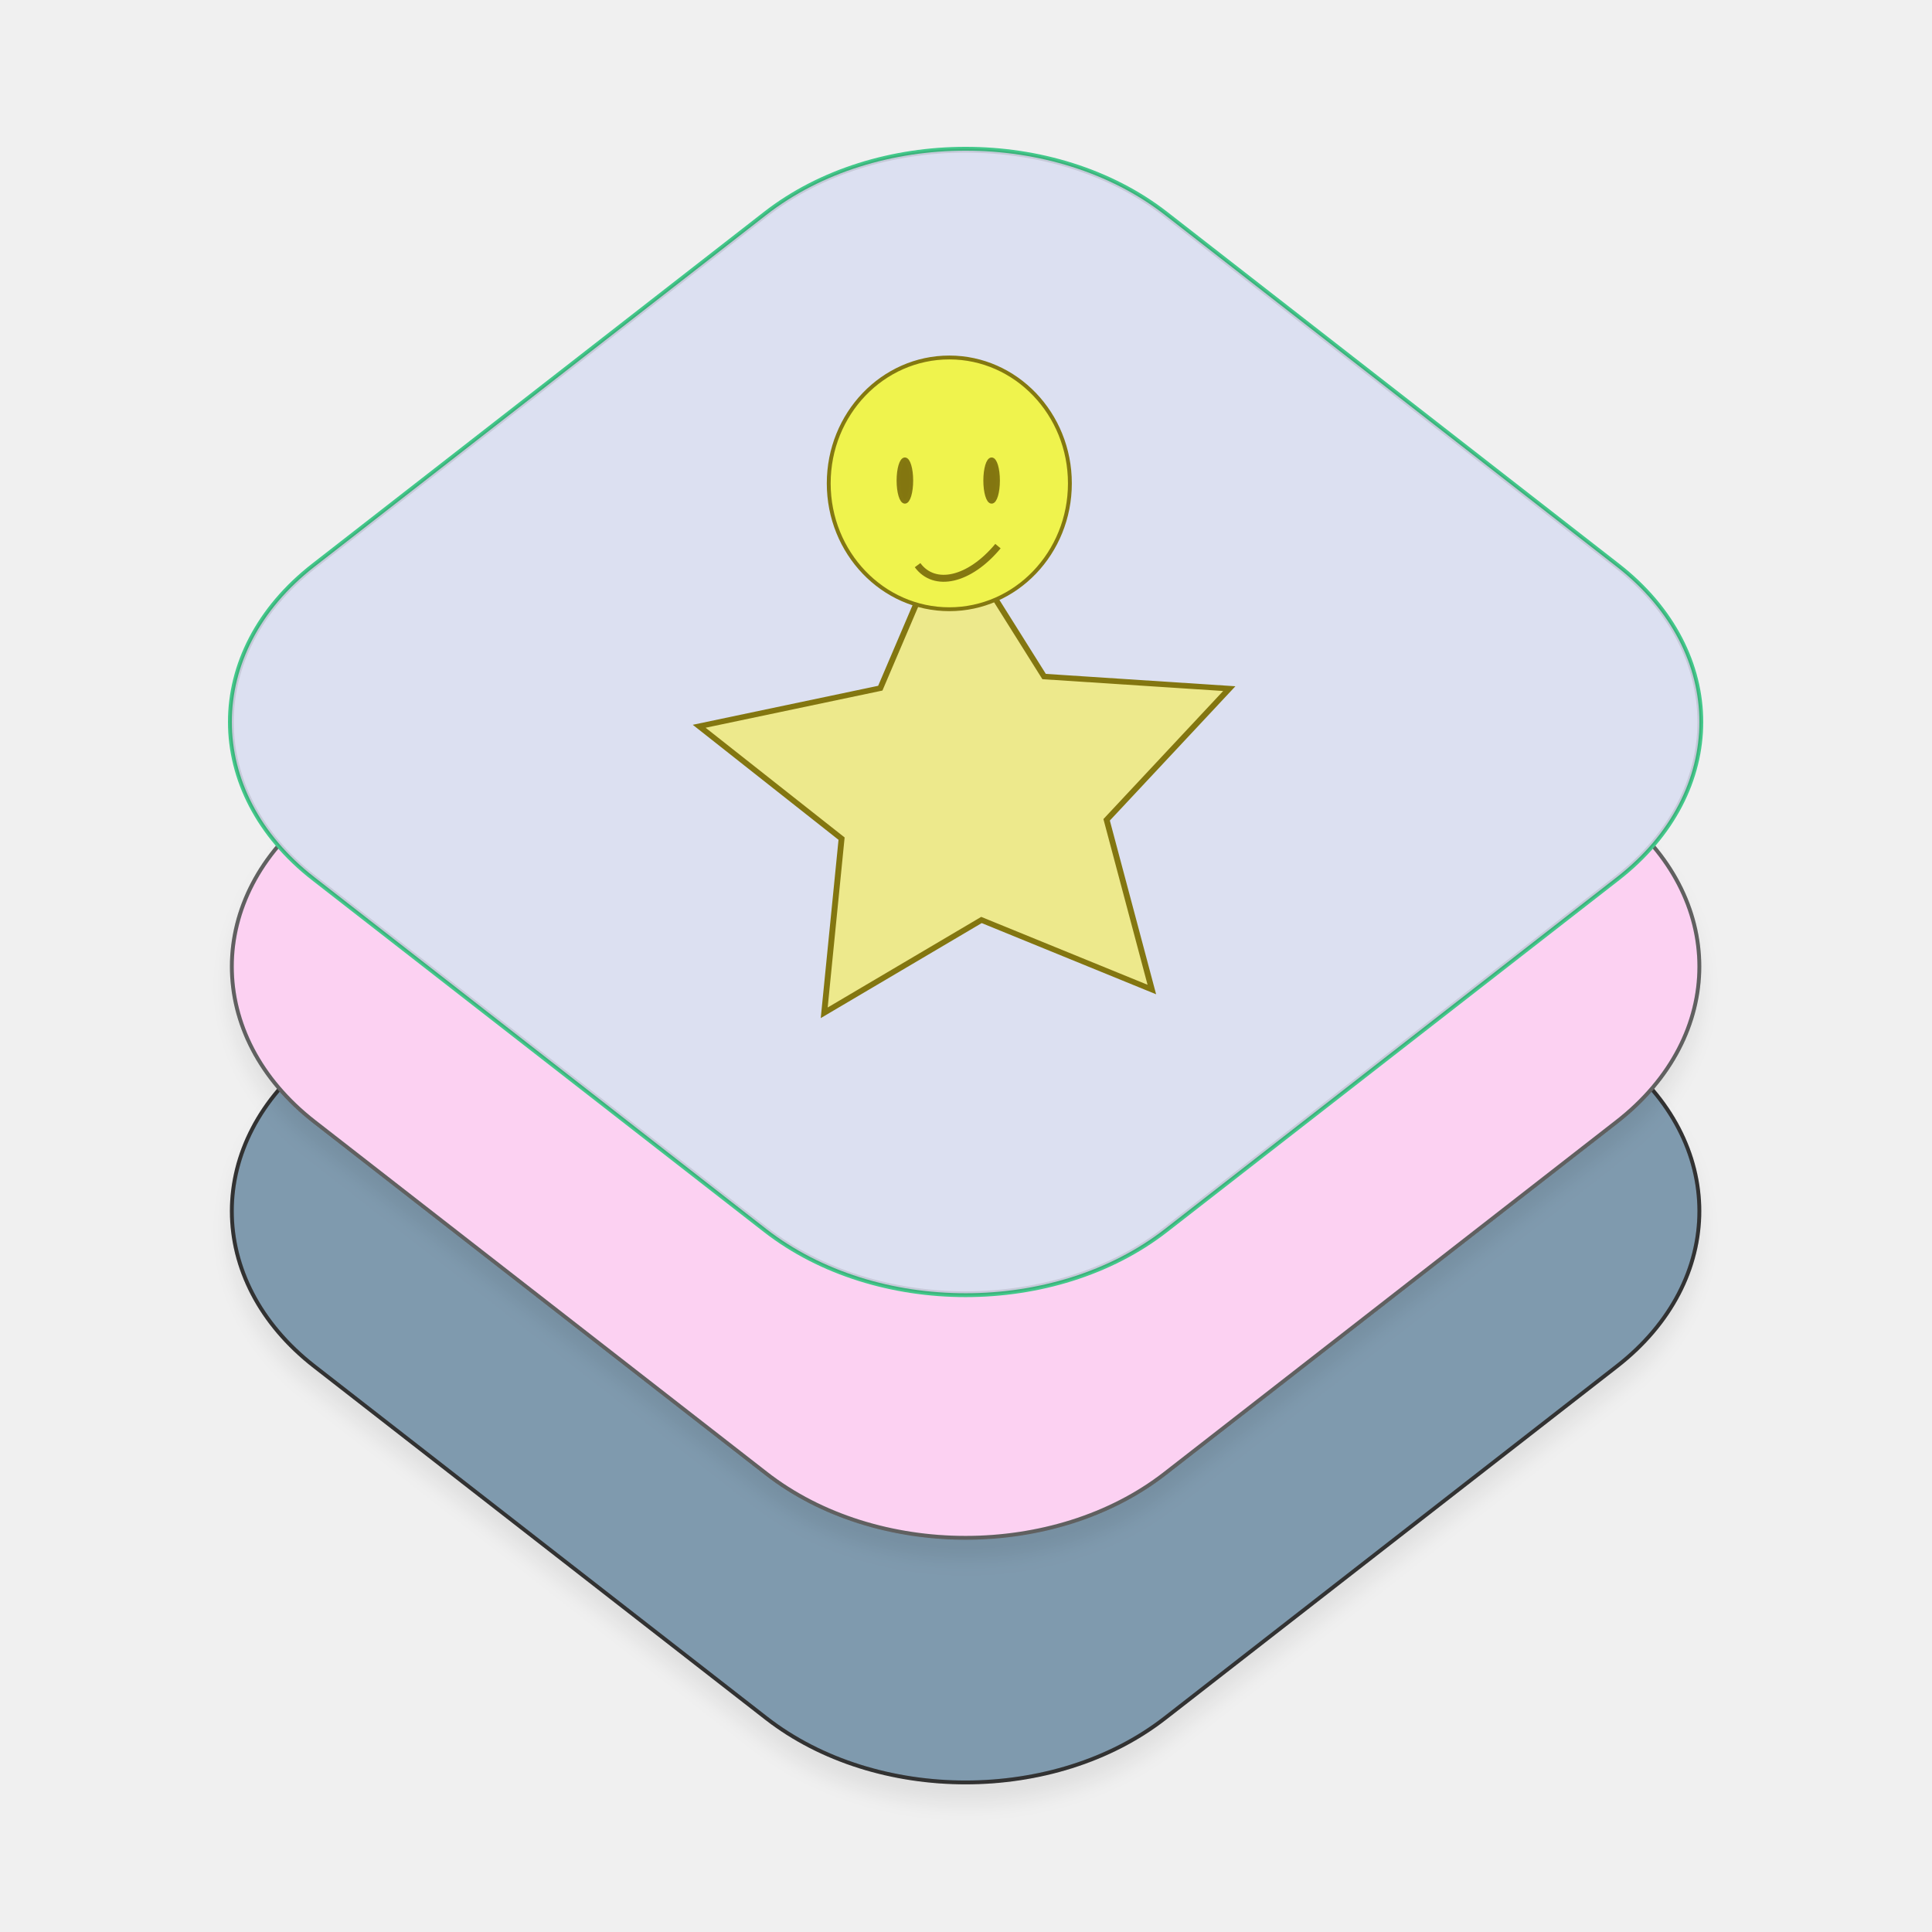
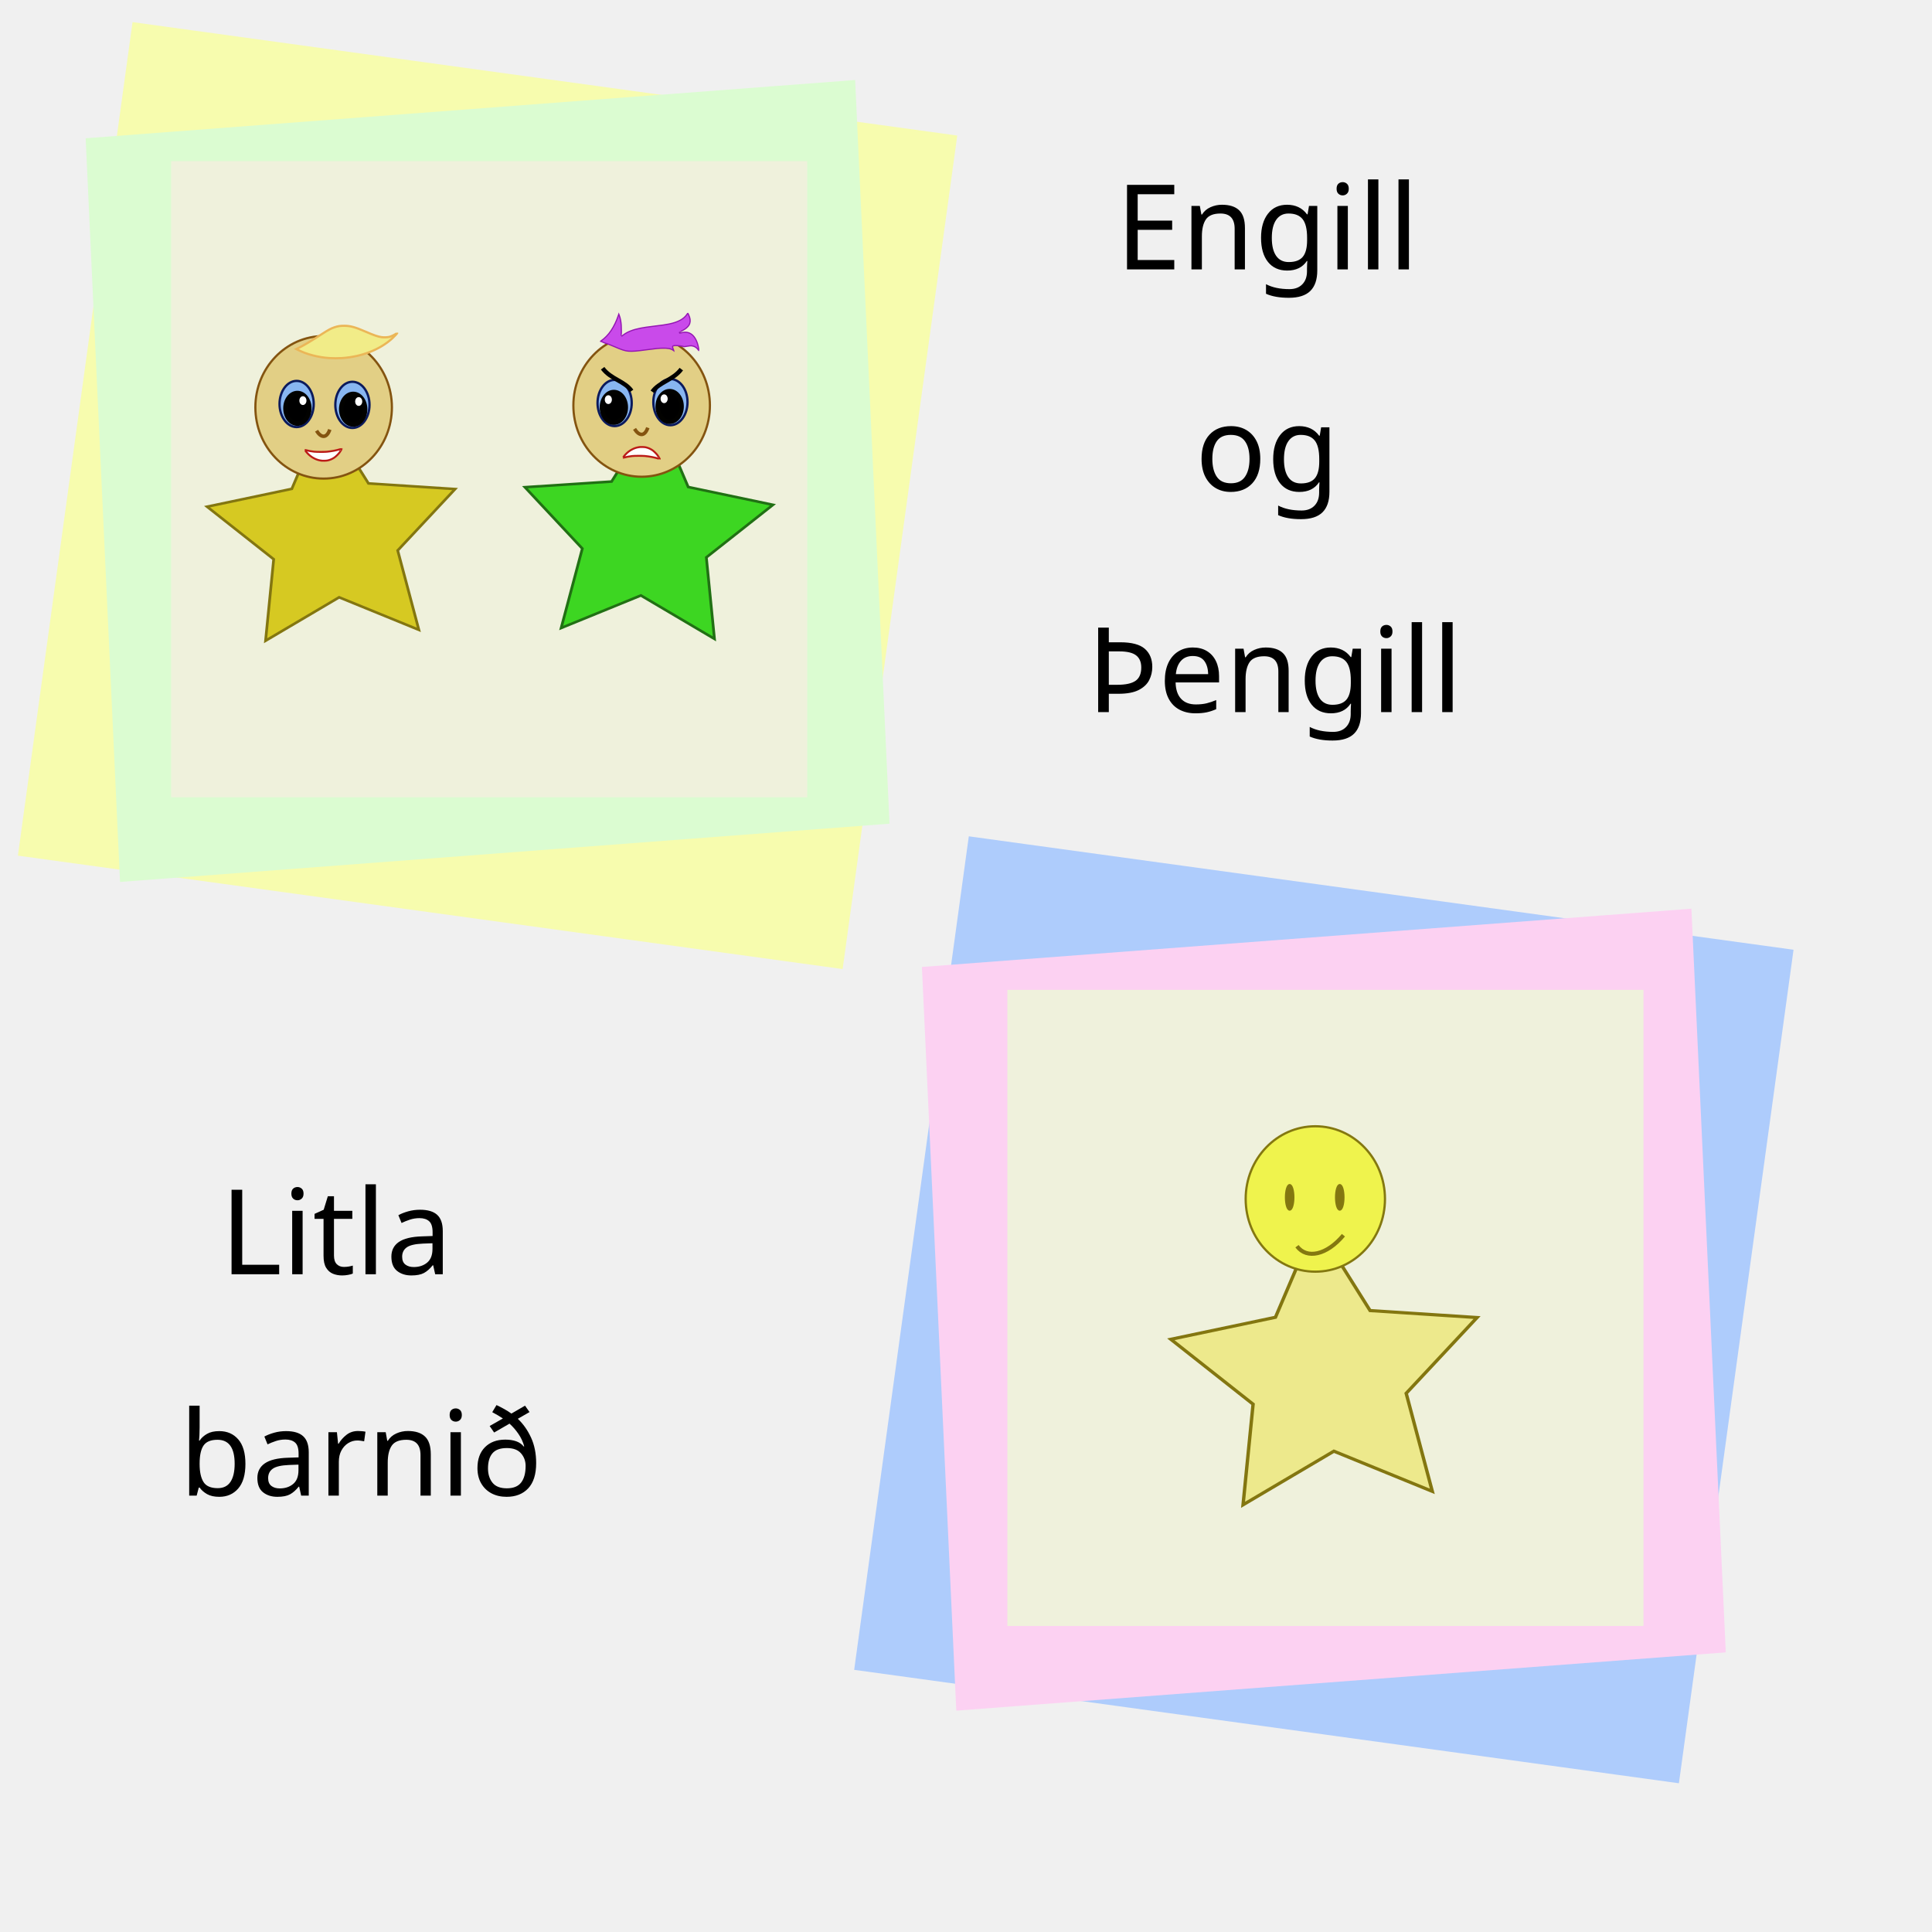
- <svg xmlns="http://www.w3.org/2000/svg" xmlns:xlink="http://www.w3.org/1999/xlink" width="500px" height="500px" viewBox="0 0 500 500" version="1.1" id="svg2">
-   <defs id="defs8">
-     <filter x="-50%" y="-50%" width="200%" height="200%" filterUnits="objectBoundingBox" id="filter-1">
-       <feOffset dx="0" dy="5" in="SourceAlpha" result="shadowOffsetOuter1" id="feOffset11" />
-       <feGaussianBlur stdDeviation="2.5" in="shadowOffsetOuter1" result="shadowBlurOuter1" id="feGaussianBlur13" />
-       <feColorMatrix values="0 0 0 0 0   0 0 0 0 0   0 0 0 0 0  0 0 0 0.07 0" in="shadowBlurOuter1" type="matrix" result="shadowMatrixOuter1" id="feColorMatrix15" />
-       <feMerge id="feMerge17">
-         <feMergeNode in="shadowMatrixOuter1" id="feMergeNode19" />
-         <feMergeNode in="SourceGraphic" id="feMergeNode21" />
-       </feMerge>
-     </filter>
-     <path id="path-2" d="M358.426,314.613 C386.918,292.429 386.915,256.46 358.426,234.279 L241.488,143.236 C212.995,121.053 166.795,121.056 138.306,143.236 L21.368,234.279 C-7.125,256.463 -7.121,292.432 21.368,314.613 L138.306,405.656 C166.799,427.839 212.999,427.836 241.488,405.656 L358.426,314.613 Z" />
-     <filter x="-50%" y="-50%" width="200%" height="200%" filterUnits="objectBoundingBox" id="filter-3">
-       <feOffset dx="0" dy="5" in="SourceAlpha" result="shadowOffsetOuter1" id="feOffset25" />
-       <feGaussianBlur stdDeviation="2.5" in="shadowOffsetOuter1" result="shadowBlurOuter1" id="feGaussianBlur27" />
-       <feColorMatrix values="0 0 0 0 0   0 0 0 0 0   0 0 0 0 0  0 0 0 0.07 0" in="shadowBlurOuter1" type="matrix" result="shadowMatrixOuter1" id="feColorMatrix29" />
-       <feMerge id="feMerge31">
-         <feMergeNode in="shadowMatrixOuter1" id="feMergeNode33" />
-         <feMergeNode in="SourceGraphic" id="feMergeNode35" />
-       </feMerge>
-     </filter>
-     <path id="path-4" d="M358.426,251.313 C386.918,229.129 386.915,193.16 358.426,170.979 L241.488,79.936 C212.995,57.753 166.795,57.756 138.306,79.936 L21.368,170.979 C-7.125,193.163 -7.121,229.132 21.368,251.313 L138.306,342.356 C166.799,364.539 212.999,364.536 241.488,342.356 L358.426,251.313 Z" />
-     <linearGradient x1="161.978" y1="335.998" x2="161.978" y2="-1.132" id="linearGradient-5" gradientTransform="scale(1.132481,0.8830172)" gradientUnits="userSpaceOnUse">
-       <stop stop-color="#FBAD3F" offset="0%" id="stop39" />
-       <stop stop-color="#FF3727" offset="100%" id="stop41" />
-     </linearGradient>
-     <path id="path-6" d="M358.426,188.013 C386.918,165.829 386.915,129.86 358.426,107.679 L241.488,16.636 C212.995,-5.547 166.795,-5.544 138.306,16.636 L21.368,107.679 C-7.125,129.863 -7.121,165.832 21.368,188.013 L138.306,279.056 C166.799,301.239 212.999,301.236 241.488,279.056 L358.426,188.013 Z" />
-     <filter x="-50%" y="-50%" width="200%" height="200%" filterUnits="objectBoundingBox" id="filter-7">
-       <feOffset dx="0" dy="5" in="SourceAlpha" result="shadowOffsetOuter1" id="feOffset45" />
-       <feGaussianBlur stdDeviation="2.5" in="shadowOffsetOuter1" result="shadowBlurOuter1" id="feGaussianBlur47" />
-       <feColorMatrix values="0 0 0 0 0   0 0 0 0 0   0 0 0 0 0  0 0 0 0.07 0" in="shadowBlurOuter1" type="matrix" result="shadowMatrixOuter1" id="feColorMatrix49" />
-       <feMerge id="feMerge51">
-         <feMergeNode in="shadowMatrixOuter1" id="feMergeNode53" />
-         <feMergeNode in="SourceGraphic" id="feMergeNode55" />
-       </feMerge>
-     </filter>
-     <path id="path-8" d="M200.995,73.924 C263.045,114.074 244.072,164.565 244.072,164.565 C244.072,164.565 250.764,172.169 254.11,181.598 C257.456,191.028 257.419,202.586 256.81,202.89 C256.202,203.194 248.358,189.811 234.643,189.811 C220.928,189.811 213.96,202.89 189.627,202.89 C134.838,202.89 111.076,157.95 111.076,157.95 C111.076,157.95 135.181,175.211 160.427,174.603 C185.673,173.994 192.668,166.694 192.668,166.694 C192.668,166.694 181.38,157.249 161.948,138.255 C142.515,119.261 124.231,93.086 124.231,93.086 C124.231,93.086 153.524,116.303 162.92,123.132 C172.316,129.961 181.712,136.15 181.712,136.15 C181.712,136.15 172.612,126.333 166.206,118.437 C159.8,110.54 143.394,86.699 143.394,86.699 C143.394,86.699 168.556,109.417 180.004,118.437 C191.452,127.457 213.352,142.665 213.352,142.665 C213.352,142.665 226.545,112.553 200.995,73.924 Z" />
-   </defs>
-   <g style="fill:none;stroke:none" transform="translate(-150,-1)" id="app-icon-board">
-     <g transform="translate(210,40)" id="icon">
-       <g style="filter:url(#filter-1)" id="Bottom">
-         <use height="500" width="500" y="0" x="0" style="fill:#7f9aae;fill-rule:evenodd;stroke:#333333;fill-opacity:1" id="use62" xlink:href="#path-2" />
-         <use height="500" width="500" y="0" x="0" style="fill:none;stroke:#363338;stroke-opacity:0.1" id="use64" xlink:href="#path-2" />
+ <svg xmlns="http://www.w3.org/2000/svg" width="8.5in" height="8.5in" id="svg2" version="1.1">
+   <defs id="defs4">
+     </defs>
+   <g id="layer1" transform="translate(0,-287.3621)">
+     <g id="g4255" transform="translate(6,0)">
+       <rect transform="matrix(0.9906749,0.1362467,-0.1362467,0.9906749,0,0)" style="fill:#f7fcae;fill-opacity:1;fill-rule:nonzero;stroke:none" id="rect5261-2-2" width="351.617" height="355.359" x="89.935" y="287.13" rx="0.008" ry="3.493" />
+       <rect style="fill:#dbfcd1;fill-opacity:1;fill-rule:nonzero;stroke:none" id="rect6031-9" width="325.934" height="314.447" x="14.181" y="347.198" rx="0.006" ry="2.707" transform="matrix(0.9971459,-0.075498,0.04618019,0.9989331,0,0)" />
+       <rect style="fill:#eff1dc;fill-opacity:1;fill-rule:nonzero;stroke:none;stroke-width:0;stroke-linecap:square;stroke-linejoin:miter;stroke-miterlimit:4;stroke-dasharray:none;stroke-opacity:1" id="rect5261-4" width="268.679" height="268.679" x="66.265" y="355.424" rx="0.009" ry="2.011" />
+       <path transform="matrix(0.5784516,0.00481817,-0.00454154,0.5452395,41.15022,238.1947)" d="m 228.845,576.058 -58.405,-24.692 -53.451,34.114 5.435,-63.176 -48.962,-40.293 61.764,-14.353 23.191,-59.017 32.737,54.306 63.295,3.819 -41.531,47.916 z" id="path2987-1-4" style="fill:#d6c922;fill-opacity:1;fill-rule:nonzero;stroke:#837610;stroke-width:2;stroke-linecap:square;stroke-linejoin:miter;stroke-miterlimit:4;stroke-dasharray:none;stroke-opacity:1" />
+       <ellipse ry="30.098" rx="28.834" cy="459.402" cx="130.692" id="path2985-7-5" style="fill:#e2cf85;fill-opacity:1;fill-rule:nonzero;stroke:#845410;stroke-width:0.924;stroke-linecap:square;stroke-linejoin:miter;stroke-miterlimit:4;stroke-dasharray:none;stroke-opacity:1" />
+       <path id="path2989-40-2-2" d="m 127.695,469.283 c 1.723,2.858 4.197,3.572 5.599,-0.497" style="fill:none;stroke:#845410;stroke-width:1.497;stroke-linecap:butt;stroke-linejoin:miter;stroke-miterlimit:4;stroke-dasharray:none;stroke-opacity:1" />
+       <g transform="matrix(-0.539055,0,0,0.539055,326.3548,174.8839)" id="g4373">
+         <ellipse style="fill:#88b6f1;fill-opacity:1;fill-rule:nonzero;stroke:#0b1a5c;stroke-width:1.806;stroke-linecap:square;stroke-linejoin:miter;stroke-miterlimit:4;stroke-dasharray:none;stroke-opacity:1" id="path3759-1-8-2" cx="340.425" cy="525.875" rx="13.395" ry="18.094" />
+         <ellipse style="fill:#000000;fill-opacity:1;fill-rule:nonzero;stroke:#020200;stroke-width:3.53;stroke-linecap:square;stroke-linejoin:miter;stroke-miterlimit:4;stroke-dasharray:none;stroke-opacity:1" id="path3759-1-8-2-2" cx="339.822" cy="529.286" rx="9.348" ry="11.987" />
+         <ellipse style="fill:#ffffff;fill-opacity:1;fill-rule:nonzero;stroke:#ffffff;stroke-width:0.883;stroke-linecap:square;stroke-linejoin:miter;stroke-miterlimit:4;stroke-dasharray:none;stroke-opacity:1" id="path3759-1-8-2-2-5" cx="335.5" cy="523.24" rx="2.337" ry="2.997" />
+         <ellipse style="fill:#88b6f1;fill-opacity:1;fill-rule:nonzero;stroke:#0b1a5c;stroke-width:1.806;stroke-linecap:square;stroke-linejoin:miter;stroke-miterlimit:4;stroke-dasharray:none;stroke-opacity:1" id="path3759-1-8-2-1" cx="384.139" cy="525.186" rx="13.395" ry="18.094" />
+         <ellipse style="fill:#000000;fill-opacity:1;fill-rule:nonzero;stroke:#020200;stroke-width:3.53;stroke-linecap:square;stroke-linejoin:miter;stroke-miterlimit:4;stroke-dasharray:none;stroke-opacity:1" id="path3759-1-8-2-2-6" cx="383.536" cy="528.598" rx="9.348" ry="11.987" />
+         <ellipse style="fill:#ffffff;fill-opacity:1;fill-rule:nonzero;stroke:#ffffff;stroke-width:0.883;stroke-linecap:square;stroke-linejoin:miter;stroke-miterlimit:4;stroke-dasharray:none;stroke-opacity:1" id="path3759-1-8-2-2-5-0" cx="379.214" cy="522.551" rx="2.337" ry="2.997" />
      </g>
-       <g style="filter:url(#filter-3)" id="Middle">
-         <use height="500" width="500" y="0" x="0" style="fill:#fcd1f2;fill-rule:evenodd;stroke:#666666;fill-opacity:1" id="use67" xlink:href="#path-4" />
-         <use height="500" width="500" y="0" x="0" style="fill:none;stroke:#363338;stroke-opacity:0.1" id="use69" xlink:href="#path-4" />
+       <path id="path4407" d="m 132.959,438.594 c -4.572,-0.325 -9.36,-1.571 -12.937,-3.365 l -0.871,-0.437 0.605,-0.29 c 2.232,-1.071 5.676,-3.114 10.192,-6.047 2.657,-1.726 3.833,-2.359 5.27,-2.839 1.513,-0.505 2.47,-0.658 4.105,-0.656 2.646,0.004 4.633,0.546 9.105,2.486 3.538,1.535 5.205,2.105 6.784,2.321 0.981,0.134 2.479,0.071 3.293,-0.138 0.704,-0.181 2.188,-0.879 2.78,-1.309 0.241,-0.175 0.455,-0.3 0.477,-0.278 0.063,0.063 -1.271,1.495 -2.064,2.217 -5.262,4.79 -12.819,7.756 -21.259,8.343 -1.468,0.102 -3.994,0.099 -5.481,-0.007 l 0,0 z" style="fill:#f1ec88;fill-opacity:1;stroke:#ebb657;stroke-width:0.919;stroke-miterlimit:4;stroke-dasharray:none;stroke-opacity:1" />
+       <path id="path4493" d="m 129.404,481.875 c -1.021,-0.189 -1.812,-0.454 -2.681,-0.898 -1.186,-0.606 -2.195,-1.398 -3.1,-2.433 -0.381,-0.435 -0.876,-1.136 -0.817,-1.156 0.027,-0.009 0.255,0.044 0.508,0.117 0.918,0.267 2.01,0.471 3.352,0.628 0.988,0.115 4.323,0.132 5.398,0.026 1.985,-0.195 3.893,-0.557 5.65,-1.073 0.337,-0.099 0.623,-0.17 0.636,-0.158 0.037,0.037 -0.62,1.11 -0.969,1.583 -0.479,0.65 -1.579,1.724 -2.163,2.113 -0.879,0.584 -1.769,0.972 -2.763,1.203 -0.677,0.158 -2.316,0.183 -3.051,0.047 z" style="fill:#ffffff;fill-opacity:1;stroke:#bb1b17;stroke-width:0.81;stroke-miterlimit:4;stroke-dasharray:none;stroke-opacity:1" />
+       <path transform="matrix(-0.5784516,0.00481817,0.00454154,0.5452395,360.7729,237.4098)" d="m 228.845,576.058 -58.405,-24.692 -53.451,34.114 5.435,-63.176 -48.962,-40.293 61.764,-14.353 23.191,-59.017 32.737,54.306 63.295,3.819 -41.531,47.916 z" id="path2987-1-4-4" style="fill:#3dd622;fill-opacity:1;fill-rule:nonzero;stroke:#217014;stroke-width:2;stroke-linecap:square;stroke-linejoin:miter;stroke-miterlimit:4;stroke-dasharray:none;stroke-opacity:1" />
+       <ellipse ry="30.098" rx="28.834" cy="458.617" cx="265.004" id="path2985-7-5-2" style="fill:#e2cf85;fill-opacity:1;fill-rule:nonzero;stroke:#845410;stroke-width:0.924;stroke-linecap:square;stroke-linejoin:miter;stroke-miterlimit:4;stroke-dasharray:none;stroke-opacity:1" />
+       <path id="path2989-40-2-2-6" d="m 262.007,468.498 c 1.723,2.858 4.197,3.572 5.599,-0.497" style="fill:none;stroke:#845410;stroke-width:1.497;stroke-linecap:butt;stroke-linejoin:miter;stroke-miterlimit:4;stroke-dasharray:none;stroke-opacity:1" />
+       <g transform="matrix(0.539055,0,0,0.539055,70.08676,174.099)" id="g4373-9">
+         <ellipse style="fill:#88b6f1;fill-opacity:1;fill-rule:nonzero;stroke:#0b1a5c;stroke-width:1.806;stroke-linecap:square;stroke-linejoin:miter;stroke-miterlimit:4;stroke-dasharray:none;stroke-opacity:1" id="path3759-1-8-2-7" cx="340.425" cy="525.875" rx="13.395" ry="18.094" />
+         <ellipse style="fill:#000000;fill-opacity:1;fill-rule:nonzero;stroke:#020200;stroke-width:3.53;stroke-linecap:square;stroke-linejoin:miter;stroke-miterlimit:4;stroke-dasharray:none;stroke-opacity:1" id="path3759-1-8-2-2-3" cx="339.822" cy="529.286" rx="9.348" ry="11.987" />
+         <ellipse style="fill:#ffffff;fill-opacity:1;fill-rule:nonzero;stroke:#ffffff;stroke-width:0.883;stroke-linecap:square;stroke-linejoin:miter;stroke-miterlimit:4;stroke-dasharray:none;stroke-opacity:1" id="path3759-1-8-2-2-5-51" cx="335.5" cy="523.24" rx="2.337" ry="2.997" />
+         <ellipse style="fill:#88b6f1;fill-opacity:1;fill-rule:nonzero;stroke:#0b1a5c;stroke-width:1.806;stroke-linecap:square;stroke-linejoin:miter;stroke-miterlimit:4;stroke-dasharray:none;stroke-opacity:1" id="path3759-1-8-2-1-6" cx="384.139" cy="525.186" rx="13.395" ry="18.094" />
+         <ellipse style="fill:#000000;fill-opacity:1;fill-rule:nonzero;stroke:#020200;stroke-width:3.53;stroke-linecap:square;stroke-linejoin:miter;stroke-miterlimit:4;stroke-dasharray:none;stroke-opacity:1" id="path3759-1-8-2-2-6-0" cx="383.536" cy="528.598" rx="9.348" ry="11.987" />
+         <ellipse style="fill:#ffffff;fill-opacity:1;fill-rule:nonzero;stroke:#ffffff;stroke-width:0.883;stroke-linecap:square;stroke-linejoin:miter;stroke-miterlimit:4;stroke-dasharray:none;stroke-opacity:1" id="path3759-1-8-2-2-5-0-9" cx="379.214" cy="522.551" rx="2.337" ry="2.997" />
      </g>
-       <g id="Top">
-         <use height="500" width="500" y="0" x="0" style="fill:url(#linearGradient-5);stroke:#42c88a;stroke-width:2" id="use72" xlink:href="#path-6" />
-         <use height="500" width="500" y="0" x="0" style="fill:#dce0f1;stroke:#000000;stroke-width:1;stroke-opacity:0.1;fill-opacity:1" id="use74" xlink:href="#path-6" />
-       </g>
-       <g id="g3881" transform="matrix(0.5,0,0,0.5,214.346,132.523)">
-         <path transform="matrix(1.515036,0.0126194,-0.01189485,1.428049,-292.3588,-656.3925)" d="m 228.845,576.058 -58.405,-24.692 -53.451,34.114 5.435,-63.176 -48.962,-40.293 61.764,-14.353 23.191,-59.017 32.737,54.306 63.295,3.819 -41.531,47.916 z" id="path2987-1" style="fill:#ede98c;fill-opacity:1;fill-rule:nonzero;stroke:#837610;stroke-width:2;stroke-linecap:square;stroke-linejoin:miter;stroke-miterlimit:4;stroke-opacity:1;stroke-dasharray:none" />
-         <path transform="translate(-276.3205,-511.7931)" d="m 281.403,418.932 c 0,35.981 -27.943,65.15 -62.412,65.15 -34.469,0 -62.412,-29.169 -62.412,-65.15 0,-35.981 27.943,-65.15 62.412,-65.15 34.469,0 62.412,29.169 62.412,65.15 z" id="path2985-7" style="fill:#eff34d;fill-opacity:1;fill-rule:nonzero;stroke:#847810;stroke-width:2;stroke-linecap:square;stroke-linejoin:miter;stroke-miterlimit:4;stroke-opacity:1;stroke-dasharray:none" />
-         <path id="path2989-40" d="m -73.754,-50.516 c 8.735,11.849 26.757,7.967 41.608,-9.855" style="fill:none;stroke:#847810;stroke-width:3.6;stroke-linecap:butt;stroke-linejoin:miter;stroke-miterlimit:4;stroke-opacity:1;stroke-dasharray:none" />
-         <path transform="translate(-202.9587,-486.4193)" d="m 125.92,392.106 c 0,6.047 -1.471,10.95 -3.285,10.95 -1.814,0 -3.285,-4.902 -3.285,-10.95 0,-6.047 1.471,-10.95 3.285,-10.95 1.814,0 3.285,4.902 3.285,10.95 z" id="path3759-94" style="fill:#837610;fill-opacity:1;fill-rule:nonzero;stroke:#847810;stroke-width:2;stroke-linecap:square;stroke-linejoin:miter;stroke-miterlimit:4;stroke-opacity:1;stroke-dasharray:none" />
-         <path transform="translate(-158.0656,-486.4193)" d="m 125.92,392.106 c 0,6.047 -1.471,10.95 -3.285,10.95 -1.814,0 -3.285,-4.902 -3.285,-10.95 0,-6.047 1.471,-10.95 3.285,-10.95 1.814,0 3.285,4.902 3.285,10.95 z" id="path3759-1-8" style="fill:#837610;fill-opacity:1;fill-rule:nonzero;stroke:#847810;stroke-width:2;stroke-linecap:square;stroke-linejoin:miter;stroke-miterlimit:4;stroke-opacity:1;stroke-dasharray:none" />
+       <path id="path4493-9" d="m 263.716,476.241 c -1.021,0.189 -1.812,0.454 -2.681,0.898 -1.186,0.606 -2.195,1.398 -3.1,2.433 -0.381,0.435 -0.876,1.136 -0.817,1.156 0.027,0.009 0.255,-0.044 0.508,-0.117 0.918,-0.267 2.01,-0.471 3.352,-0.628 0.988,-0.115 4.323,-0.132 5.398,-0.026 1.985,0.195 3.893,0.557 5.65,1.073 0.337,0.099 0.623,0.17 0.636,0.158 0.037,-0.037 -0.62,-1.11 -0.969,-1.583 -0.479,-0.65 -1.579,-1.724 -2.163,-2.113 -0.879,-0.584 -1.769,-0.972 -2.763,-1.203 -0.677,-0.158 -2.316,-0.183 -3.051,-0.047 z" style="fill:#ffffff;fill-opacity:1;stroke:#bb1b17;stroke-width:0.81;stroke-miterlimit:4;stroke-dasharray:none;stroke-opacity:1" />
+       <path id="path4688" d="m 259.393,435.678 c -1.406,-0.115 -2.827,-0.574 -5.815,-1.877 -2.038,-0.889 -3.124,-1.298 -4.098,-1.544 -0.19,-0.048 -0.534,-0.196 -0.765,-0.329 -0.478,-0.275 -0.774,-0.391 -1,-0.391 -0.144,0 -0.125,-0.022 0.216,-0.254 1.487,-1.011 3,-2.575 4.155,-4.294 1.213,-1.806 2.292,-4.04 3.076,-6.365 l 0.193,-0.573 0.204,0.52 c 0.433,1.102 0.725,2.607 0.828,4.268 0.079,1.261 0.073,3.972 -0.008,3.999 -0.038,0.013 0.012,0.102 0.122,0.223 l 0.185,0.202 0.593,-0.445 c 1.747,-1.31 3.996,-2.201 7.162,-2.835 1.436,-0.288 3.091,-0.532 5.767,-0.851 3.587,-0.428 4.868,-0.614 6.405,-0.931 3.835,-0.792 6.236,-2.107 7.594,-4.16 0.32,-0.483 0.292,-0.494 0.645,0.257 0.659,1.4 0.814,2.569 0.481,3.619 -0.191,0.604 -0.469,1.04 -1.012,1.589 -0.598,0.606 -1.358,1.115 -2.512,1.683 -0.475,0.234 -0.864,0.438 -0.864,0.454 0,0.015 0.028,0.122 0.063,0.238 0.071,0.238 0.003,0.236 0.79,0.026 2.036,-0.542 3.715,-0.106 5.021,1.304 1.144,1.236 1.984,3.292 2.284,5.59 0.045,0.348 0.074,0.641 0.063,0.652 -0.011,0.011 -0.111,-0.118 -0.222,-0.287 -0.649,-0.977 -1.571,-1.574 -2.653,-1.718 -0.557,-0.074 -0.878,-0.049 -2.248,0.173 l -1.022,0.166 -0.573,-0.141 c -0.733,-0.18 -2.615,-0.373 -3.337,-0.342 -1.056,0.045 -1.271,0.398 -0.828,1.36 0.118,0.257 0.231,0.546 0.25,0.642 l 0.035,0.175 -0.265,-0.19 c -0.952,-0.684 -2.248,-0.927 -4.612,-0.866 -1.618,0.042 -2.657,0.145 -5.982,0.592 -4.969,0.669 -6.623,0.8 -8.319,0.661 z" style="fill:#c94aea;fill-opacity:1;stroke:#9415b3;stroke-width:0.496;stroke-miterlimit:4;stroke-dasharray:none;stroke-opacity:1" />
+       <path id="path4690" d="m 248.524,442.901 c 3.505,4.684 9.326,5.426 12.226,9.568" style="fill:none;fill-rule:evenodd;stroke:#000000;stroke-width:1.823;stroke-linecap:butt;stroke-linejoin:miter;stroke-miterlimit:4;stroke-dasharray:none;stroke-opacity:1" />
+       <path id="path4690-0" d="m 281.754,443.267 c -3.505,4.684 -9.326,5.426 -12.226,9.568" style="fill:none;fill-rule:evenodd;stroke:#000000;stroke-width:1.823;stroke-linecap:butt;stroke-linejoin:miter;stroke-miterlimit:4;stroke-dasharray:none;stroke-opacity:1" />
+     </g>
+     <g id="g4244" transform="translate(2,-22)">
+       <rect transform="matrix(0.9906749,0.1362467,-0.1362467,0.9906749,0,0)" style="fill:#aeccfc;fill-opacity:1;fill-rule:nonzero;stroke:none" id="rect5261-2-2-0" width="351.617" height="355.359" x="493.661" y="600.934" rx="0.008" ry="3.493" />
+       <rect style="fill:#fcd1f2;fill-opacity:1;fill-rule:nonzero;stroke:none" id="rect6031-9-2" width="325.934" height="314.447" x="353.973" y="745.283" rx="0.006" ry="2.707" transform="matrix(0.9971459,-0.075498,0.04618019,0.9989331,0,0)" />
+       <rect style="fill:#eff1dc;fill-opacity:1;fill-rule:nonzero;stroke:none;stroke-width:0;stroke-linecap:square;stroke-linejoin:miter;stroke-miterlimit:4;stroke-dasharray:none;stroke-opacity:1" id="rect5261-4-1" width="268.679" height="268.679" x="423.471" y="727.431" rx="0.009" ry="2.011" />
+       <g transform="matrix(0.1571223,0,0,0.1571223,-389.8621,768.851)" id="g5284-0">
+         <path style="fill:#ede98c;fill-opacity:1;fill-rule:nonzero;stroke:#837610;stroke-width:2;stroke-linecap:square;stroke-linejoin:miter;stroke-miterlimit:4;stroke-dasharray:none;stroke-opacity:1" id="path2987-1-4-5" d="m 228.845,576.058 -58.405,-24.692 -53.451,34.114 5.435,-63.176 -48.962,-40.293 61.764,-14.353 23.191,-59.017 32.737,54.306 63.295,3.819 -41.531,47.916 z" transform="matrix(4.545108,0.0378582,-0.03568455,4.284148,5299.156,-1392.054)" />
+         <ellipse style="fill:#eff34d;fill-opacity:1;fill-rule:nonzero;stroke:#847810;stroke-width:6;stroke-linecap:square;stroke-linejoin:miter;stroke-miterlimit:4;stroke-dasharray:none;stroke-opacity:1" id="path2985-7-5-6" cx="6004.243" cy="298.54" rx="187.237" ry="195.449" />
+         <path style="fill:none;stroke:#847810;stroke-width:10.8;stroke-linecap:butt;stroke-linejoin:miter;stroke-miterlimit:4;stroke-dasharray:none;stroke-opacity:1" d="m 5954.97,425.577 c 26.206,35.548 80.271,23.901 124.825,-29.564" id="path2989-40-2" />
+         <ellipse style="fill:#837610;fill-opacity:1;fill-rule:nonzero;stroke:#847810;stroke-width:6;stroke-linecap:square;stroke-linejoin:miter;stroke-miterlimit:4;stroke-dasharray:none;stroke-opacity:1" id="path3759-94-5" cx="5935.261" cy="294.183" rx="9.855" ry="32.849" />
+         <ellipse style="fill:#837610;fill-opacity:1;fill-rule:nonzero;stroke:#847810;stroke-width:6;stroke-linecap:square;stroke-linejoin:miter;stroke-miterlimit:4;stroke-dasharray:none;stroke-opacity:1" id="path3759-1-8-2-71" cx="6069.94" cy="294.183" rx="9.855" ry="32.849" />
      </g>
    </g>
+     <text xml:space="preserve" style="font-style:normal;font-weight:normal;font-size:40px;line-height:187%;font-family:sans-serif;letter-spacing:0px;word-spacing:0px;fill:#000000;fill-opacity:1;stroke:none;stroke-width:1px;stroke-linecap:butt;stroke-linejoin:miter;stroke-opacity:1" x="564.377" y="401.138" id="text4212">
+       <tspan id="tspan4214" x="578.146" y="401.138" style="font-style:normal;font-variant:normal;font-weight:normal;font-stretch:normal;font-size:50px;line-height:187%;font-family:Dyslexie;-inkscape-font-specification:Dyslexie;text-align:center;text-anchor:middle">Engill </tspan>
+       <tspan x="578.146" y="494.638" style="font-style:normal;font-variant:normal;font-weight:normal;font-stretch:normal;font-size:50px;line-height:187%;font-family:Dyslexie;-inkscape-font-specification:Dyslexie;text-align:center;text-anchor:middle" id="tspan4216">og </tspan>
+       <tspan x="564.377" y="588.138" style="font-style:normal;font-variant:normal;font-weight:normal;font-stretch:normal;font-size:50px;line-height:187%;font-family:Dyslexie;-inkscape-font-specification:Dyslexie;text-align:center;text-anchor:middle" id="tspan4218">Þengill</tspan>
+     </text>
+     <text xml:space="preserve" style="font-style:normal;font-weight:normal;font-size:40px;line-height:187%;font-family:sans-serif;letter-spacing:0px;word-spacing:0px;fill:#000000;fill-opacity:1;stroke:none;stroke-width:1px;stroke-linecap:butt;stroke-linejoin:miter;stroke-opacity:1" x="178.407" y="825.561" id="text4212-5">
+       <tspan x="178.407" y="825.561" style="font-style:normal;font-variant:normal;font-weight:normal;font-stretch:normal;font-size:50px;line-height:187%;font-family:Dyslexie;-inkscape-font-specification:Dyslexie;text-align:center;text-anchor:middle" id="tspan4218-4">Litla</tspan>
+       <tspan x="178.407" y="919.061" style="font-style:normal;font-variant:normal;font-weight:normal;font-stretch:normal;font-size:50px;line-height:187%;font-family:Dyslexie;-inkscape-font-specification:Dyslexie;text-align:center;text-anchor:middle" id="tspan4291">barnið</tspan>
+     </text>
  </g>
</svg>
